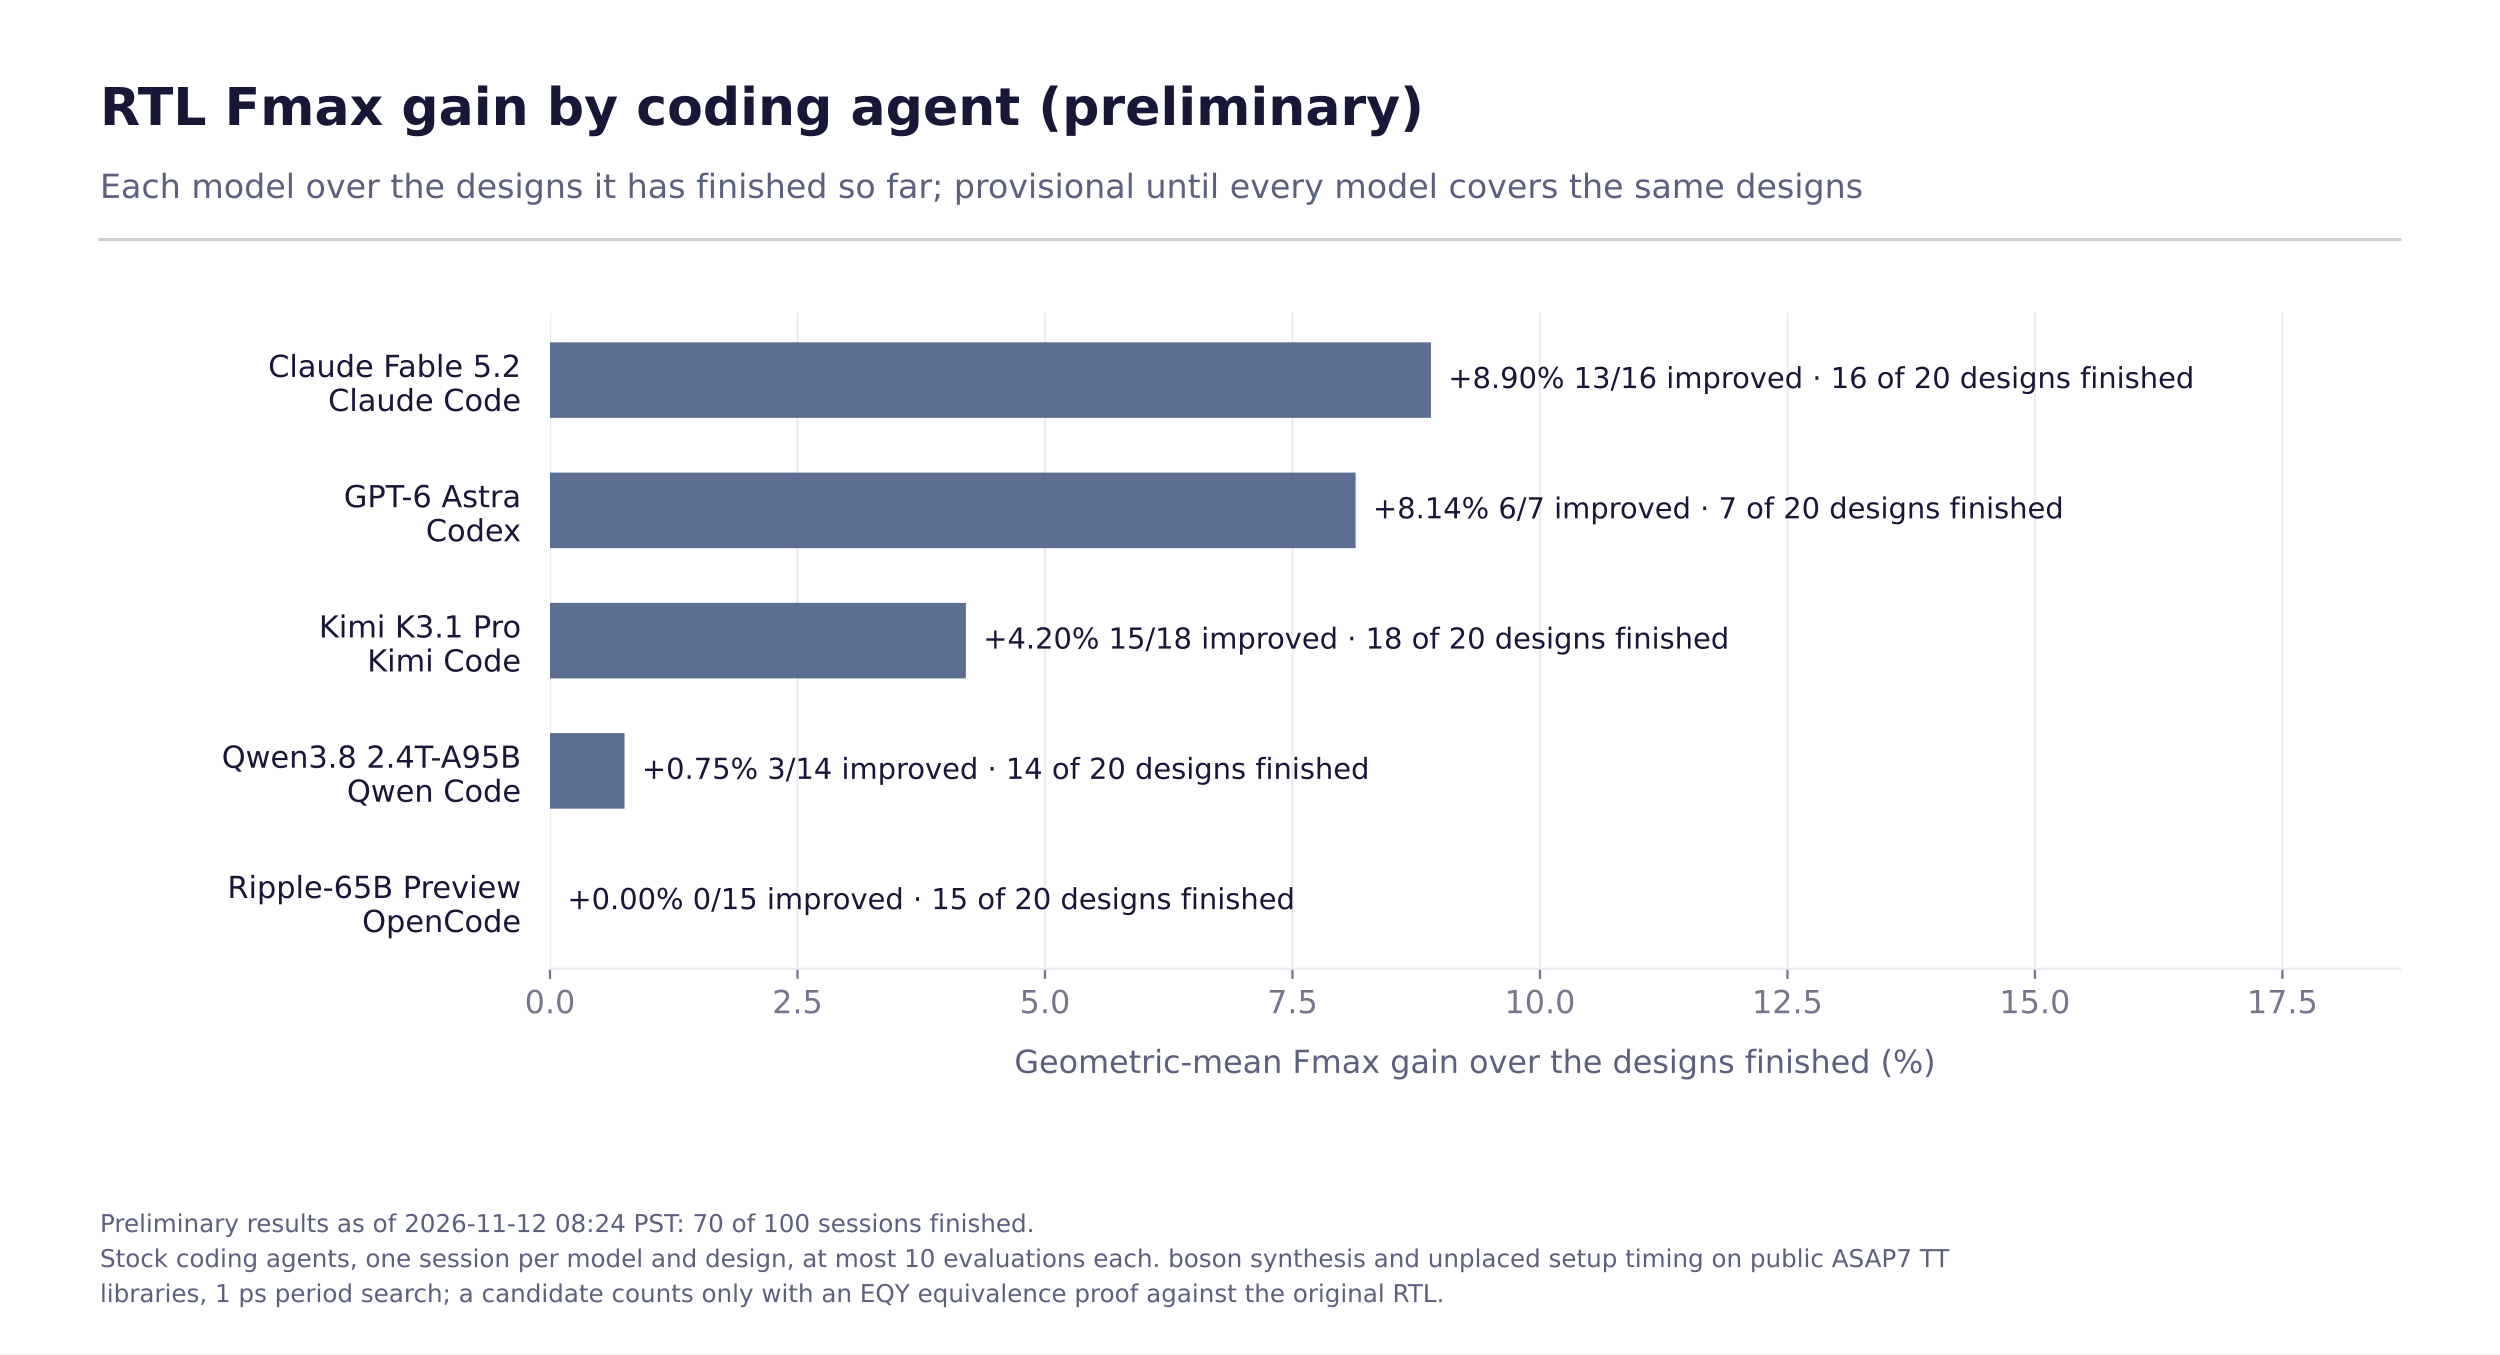
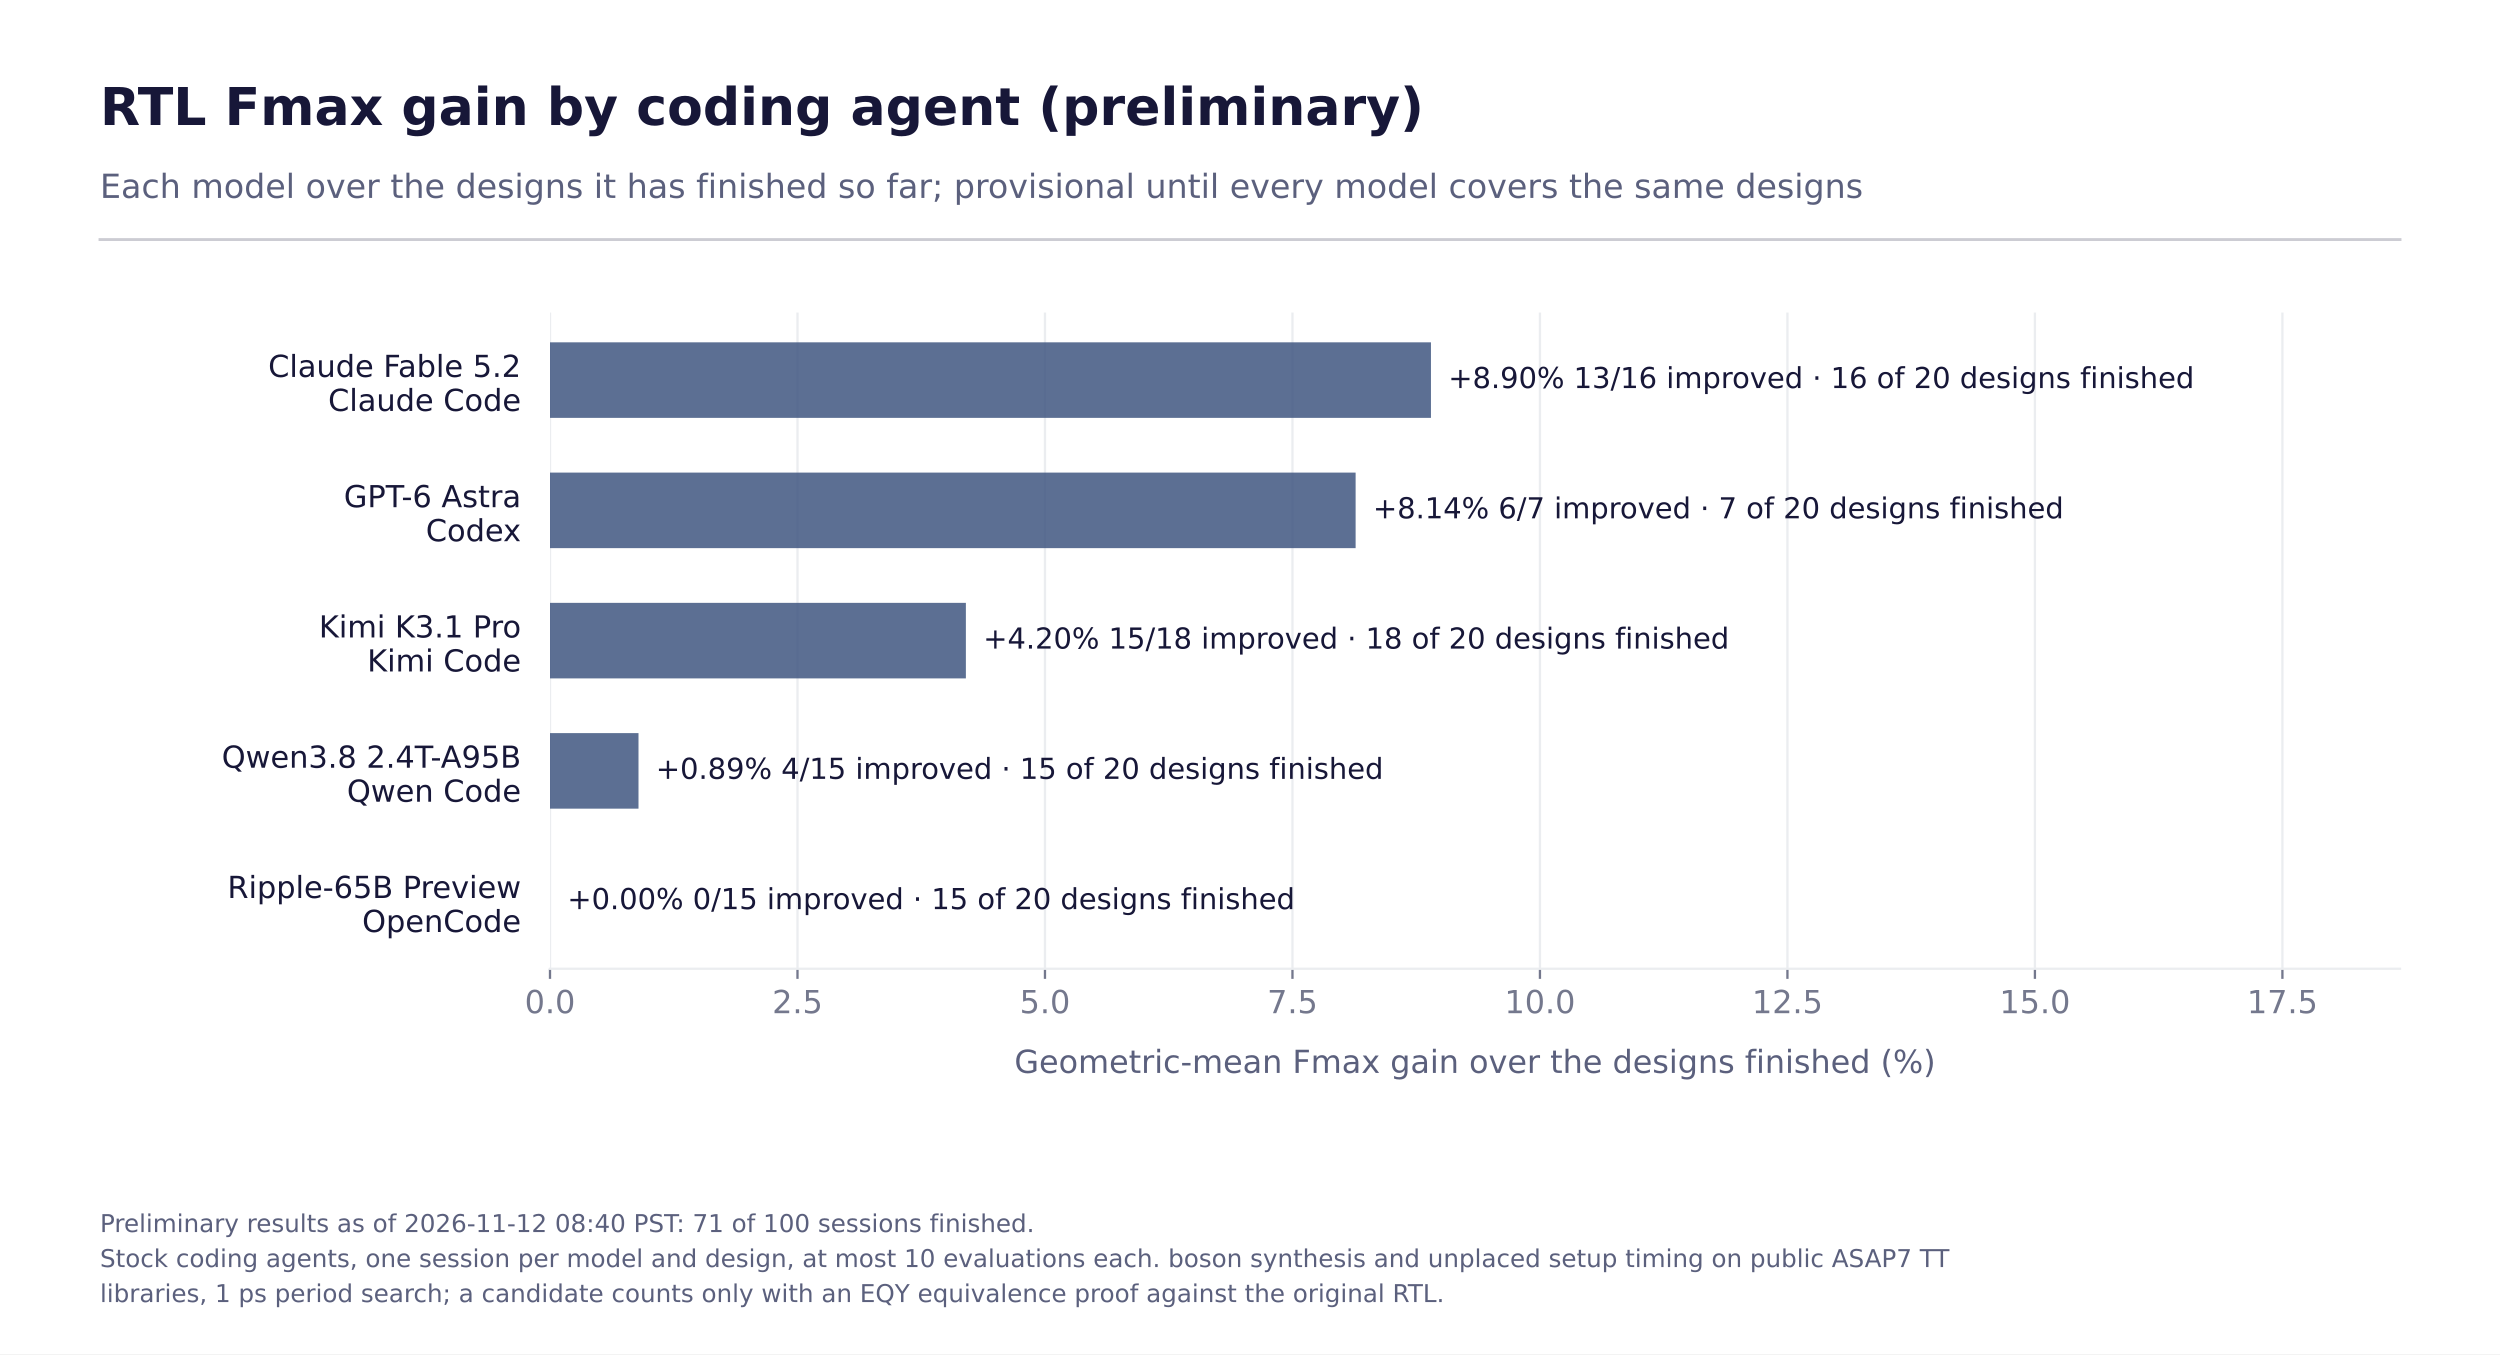
<svg xmlns="http://www.w3.org/2000/svg" xmlns:xlink="http://www.w3.org/1999/xlink" width="864pt" height="468pt" viewBox="0 0 864 468" version="1.1">
  <defs>
    <style type="text/css">*{stroke-linejoin: round; stroke-linecap: butt}</style>
  </defs>
  <g id="figure_1">
    <g id="patch_1">
      <path d="M 0 468  L 864 468  L 864 0  L 0 0  z " style="fill: #ffffff" />
    </g>
    <g id="axes_1">
      <g id="patch_2">
        <path d="M 190.08 334.8  L 829.44 334.8  L 829.44 108  L 190.08 108  z " style="fill: #ffffff" />
      </g>
      <g id="matplotlib.axis_1">
        <g id="xtick_1">
          <g id="line2d_1">
            <path d="M 190.08 334.8  L 190.08 108  " clip-path="url(#p4ebb32de9a)" style="fill: none; stroke: #ebedf0; stroke-width: 0.8; stroke-linecap: square" />
          </g>
          <g id="line2d_2">
            <defs>
              <path id="m93d353a957" d="M 0 0  L 0 3.5  " style="stroke: #74788d; stroke-width: 0.8" />
            </defs>
            <g>
              <use xlink:href="#m93d353a957" x="190.08" y="334.8" style="fill: #74788d; stroke: #74788d; stroke-width: 0.8" />
            </g>
          </g>
          <g id="text_1">
            <text style="fill: #74788d; font: 11px 'DejaVu Sans'; text-anchor: middle" x="190.08" y="350.158" transform="rotate(-0 190.08 350.1583)">0.0</text>
          </g>
        </g>
        <g id="xtick_2">
          <g id="line2d_3">
            <path d="M 275.611 334.8  L 275.611 108  " clip-path="url(#p4ebb32de9a)" style="fill: none; stroke: #ebedf0; stroke-width: 0.8; stroke-linecap: square" />
          </g>
          <g id="line2d_4">
            <g>
              <use xlink:href="#m93d353a957" x="275.611" y="334.8" style="fill: #74788d; stroke: #74788d; stroke-width: 0.8" />
            </g>
          </g>
          <g id="text_2">
            <text style="fill: #74788d; font: 11px 'DejaVu Sans'; text-anchor: middle" x="275.611" y="350.158" transform="rotate(-0 275.6113 350.1583)">2.5</text>
          </g>
        </g>
        <g id="xtick_3">
          <g id="line2d_5">
            <path d="M 361.143 334.8  L 361.143 108  " clip-path="url(#p4ebb32de9a)" style="fill: none; stroke: #ebedf0; stroke-width: 0.8; stroke-linecap: square" />
          </g>
          <g id="line2d_6">
            <g>
              <use xlink:href="#m93d353a957" x="361.143" y="334.8" style="fill: #74788d; stroke: #74788d; stroke-width: 0.8" />
            </g>
          </g>
          <g id="text_3">
            <text style="fill: #74788d; font: 11px 'DejaVu Sans'; text-anchor: middle" x="361.143" y="350.158" transform="rotate(-0 361.1426 350.1583)">5.0</text>
          </g>
        </g>
        <g id="xtick_4">
          <g id="line2d_7">
            <path d="M 446.674 334.8  L 446.674 108  " clip-path="url(#p4ebb32de9a)" style="fill: none; stroke: #ebedf0; stroke-width: 0.8; stroke-linecap: square" />
          </g>
          <g id="line2d_8">
            <g>
              <use xlink:href="#m93d353a957" x="446.674" y="334.8" style="fill: #74788d; stroke: #74788d; stroke-width: 0.8" />
            </g>
          </g>
          <g id="text_4">
            <text style="fill: #74788d; font: 11px 'DejaVu Sans'; text-anchor: middle" x="446.674" y="350.158" transform="rotate(-0 446.6738 350.1583)">7.5</text>
          </g>
        </g>
        <g id="xtick_5">
          <g id="line2d_9">
            <path d="M 532.205 334.8  L 532.205 108  " clip-path="url(#p4ebb32de9a)" style="fill: none; stroke: #ebedf0; stroke-width: 0.8; stroke-linecap: square" />
          </g>
          <g id="line2d_10">
            <g>
              <use xlink:href="#m93d353a957" x="532.205" y="334.8" style="fill: #74788d; stroke: #74788d; stroke-width: 0.8" />
            </g>
          </g>
          <g id="text_5">
            <text style="fill: #74788d; font: 11px 'DejaVu Sans'; text-anchor: middle" x="532.205" y="350.158" transform="rotate(-0 532.2051 350.1583)">10.0</text>
          </g>
        </g>
        <g id="xtick_6">
          <g id="line2d_11">
            <path d="M 617.736 334.8  L 617.736 108  " clip-path="url(#p4ebb32de9a)" style="fill: none; stroke: #ebedf0; stroke-width: 0.8; stroke-linecap: square" />
          </g>
          <g id="line2d_12">
            <g>
              <use xlink:href="#m93d353a957" x="617.736" y="334.8" style="fill: #74788d; stroke: #74788d; stroke-width: 0.8" />
            </g>
          </g>
          <g id="text_6">
            <text style="fill: #74788d; font: 11px 'DejaVu Sans'; text-anchor: middle" x="617.736" y="350.158" transform="rotate(-0 617.7364 350.1583)">12.5</text>
          </g>
        </g>
        <g id="xtick_7">
          <g id="line2d_13">
            <path d="M 703.268 334.8  L 703.268 108  " clip-path="url(#p4ebb32de9a)" style="fill: none; stroke: #ebedf0; stroke-width: 0.8; stroke-linecap: square" />
          </g>
          <g id="line2d_14">
            <g>
              <use xlink:href="#m93d353a957" x="703.268" y="334.8" style="fill: #74788d; stroke: #74788d; stroke-width: 0.8" />
            </g>
          </g>
          <g id="text_7">
            <text style="fill: #74788d; font: 11px 'DejaVu Sans'; text-anchor: middle" x="703.268" y="350.158" transform="rotate(-0 703.2677 350.1583)">15.0</text>
          </g>
        </g>
        <g id="xtick_8">
          <g id="line2d_15">
            <path d="M 788.799 334.8  L 788.799 108  " clip-path="url(#p4ebb32de9a)" style="fill: none; stroke: #ebedf0; stroke-width: 0.8; stroke-linecap: square" />
          </g>
          <g id="line2d_16">
            <g>
              <use xlink:href="#m93d353a957" x="788.799" y="334.8" style="fill: #74788d; stroke: #74788d; stroke-width: 0.8" />
            </g>
          </g>
          <g id="text_8">
            <text style="fill: #74788d; font: 11px 'DejaVu Sans'; text-anchor: middle" x="788.799" y="350.158" transform="rotate(-0 788.799 350.1583)">17.5</text>
          </g>
        </g>
        <g id="text_9">
          <text style="fill: #5b607d; font: 11px 'DejaVu Sans'; text-anchor: middle" x="509.76" y="370.804" transform="rotate(-0 509.76 370.8042)">Geometric-mean Fmax gain over the designs finished (%)</text>
        </g>
      </g>
      <g id="matplotlib.axis_2">
        <g id="ytick_1">
          <g id="line2d_17" />
          <g id="text_10">
            <text style="fill: #171738; font: 10.5px 'DejaVu Sans'" transform="translate(92.68391 130.2724)">Claude Fable 5.2</text>
            <text style="fill: #171738; font: 10.5px 'DejaVu Sans'" transform="translate(113.3952 142.0301)">Claude Code</text>
          </g>
        </g>
        <g id="ytick_2">
          <g id="line2d_18" />
          <g id="text_11">
            <text style="fill: #171738; font: 10.5px 'DejaVu Sans'" transform="translate(118.8322 175.2903)">GPT-6 Astra</text>
            <text style="fill: #171738; font: 10.5px 'DejaVu Sans'" transform="translate(147.1658 187.048)">Codex</text>
          </g>
        </g>
        <g id="ytick_3">
          <g id="line2d_19" />
          <g id="text_12">
            <text style="fill: #171738; font: 10.5px 'DejaVu Sans'" transform="translate(110.2222 220.3082)">Kimi K3.1 Pro</text>
            <text style="fill: #171738; font: 10.5px 'DejaVu Sans'" transform="translate(126.9123 232.0659)">Kimi Code</text>
          </g>
        </g>
        <g id="ytick_4">
          <g id="line2d_20" />
          <g id="text_13">
            <text style="fill: #171738; font: 10.5px 'DejaVu Sans'" transform="translate(76.62383 265.326)">Qwen3.8 2.4T-A95B</text>
            <text style="fill: #171738; font: 10.5px 'DejaVu Sans'" transform="translate(119.892 277.0837)">Qwen Code</text>
          </g>
        </g>
        <g id="ytick_5">
          <g id="line2d_21" />
          <g id="text_14">
            <text style="fill: #171738; font: 10.5px 'DejaVu Sans'" transform="translate(78.59914 310.3439)">Ripple-65B Preview</text>
            <text style="fill: #171738; font: 10.5px 'DejaVu Sans'" transform="translate(125.1502 322.1016)">OpenCode</text>
          </g>
        </g>
      </g>
      <g id="patch_3">
        <path d="M 190.08 118.309  L 494.537 118.309  L 494.537 144.419  L 190.08 144.419  z " clip-path="url(#p4ebb32de9a)" style="fill: #3f5680; opacity: 0.85" />
      </g>
      <g id="patch_4">
        <path d="M 190.08 163.327  L 468.501 163.327  L 468.501 189.437  L 190.08 189.437  z " clip-path="url(#p4ebb32de9a)" style="fill: #3f5680; opacity: 0.85" />
      </g>
      <g id="patch_5">
        <path d="M 190.08 208.345  L 333.807 208.345  L 333.807 234.455  L 190.08 234.455  z " clip-path="url(#p4ebb32de9a)" style="fill: #3f5680; opacity: 0.85" />
      </g>
      <g id="patch_6">
-         <path d="M 190.08 253.363  L 215.842 253.363  L 215.842 279.473  L 190.08 279.473  z " clip-path="url(#p4ebb32de9a)" style="fill: #3f5680; opacity: 0.85" />
+         <path d="M 190.08 253.363  L 220.666 253.363  L 220.666 279.473  L 190.08 279.473  z " clip-path="url(#p4ebb32de9a)" style="fill: #3f5680; opacity: 0.85" />
      </g>
      <g id="patch_7">
        <path d="M 190.08 298.381  L 190.08 298.381  L 190.08 324.491  L 190.08 324.491  z " clip-path="url(#p4ebb32de9a)" style="fill: #3f5680; opacity: 0.85" />
      </g>
      <g id="patch_8">
        <path d="M 190.08 334.8  L 829.44 334.8  " style="fill: none; stroke: #ebedf0; stroke-width: 0.8; stroke-linejoin: miter; stroke-linecap: square" />
      </g>
      <g id="text_15">
        <text style="fill: #171738; font: 10px 'DejaVu Sans'; text-anchor: start" x="500.537" y="134.124" transform="rotate(-0 500.5371 134.1236)">+8.90%   13/16 improved · 16 of 20 designs finished</text>
      </g>
      <g id="text_16">
        <text style="fill: #171738; font: 10px 'DejaVu Sans'; text-anchor: start" x="474.501" y="179.142" transform="rotate(-0 474.5014 179.1415)">+8.14%   6/7 improved · 7 of 20 designs finished</text>
      </g>
      <g id="text_17">
        <text style="fill: #171738; font: 10px 'DejaVu Sans'; text-anchor: start" x="339.807" y="224.159" transform="rotate(-0 339.8068 224.1594)">+4.20%   15/18 improved · 18 of 20 designs finished</text>
      </g>
      <g id="text_18">
-         <text style="fill: #171738; font: 10px 'DejaVu Sans'; text-anchor: start" x="221.842" y="269.177" transform="rotate(-0 221.842 269.1772)">+0.75%   3/14 improved · 14 of 20 designs finished</text>
+         <text style="fill: #171738; font: 10px 'DejaVu Sans'; text-anchor: start" x="226.666" y="269.177" transform="rotate(-0 226.666 269.1772)">+0.89%   4/15 improved · 15 of 20 designs finished</text>
      </g>
      <g id="text_19">
        <text style="fill: #171738; font: 10px 'DejaVu Sans'; text-anchor: start" x="196.08" y="314.195" transform="rotate(-0 196.08 314.1951)">+0.00%   0/15 improved · 15 of 20 designs finished</text>
      </g>
    </g>
    <g id="line2d_22">
      <path d="M 34.56 82.8  L 829.44 82.8  " style="fill: none; stroke: #171738; stroke-opacity: 0.22; stroke-linecap: square" />
    </g>
    <g id="text_20">
      <text style="fill: #171738; font: 700 18px 'DejaVu Sans'; text-anchor: start" x="34.56" y="43.2" transform="rotate(-0 34.56 43.2)">RTL Fmax gain by coding agent (preliminary)</text>
    </g>
    <g id="text_21">
      <text style="fill: #5b607d; font: 11.5px 'DejaVu Sans'; text-anchor: start" x="34.56" y="68.4" transform="rotate(-0 34.56 68.4)">Each model over the designs it has finished so far; provisional until every model covers the same designs</text>
    </g>
    <g id="text_22">
-       <text style="fill: #5b607d; font: 8.5px 'DejaVu Sans'" transform="translate(34.56 425.7968)">Preliminary results as of 2026-11-12 08:24 PST: 70 of 100 sessions finished.</text>
+       <text style="fill: #5b607d; font: 8.5px 'DejaVu Sans'" transform="translate(34.56 425.7968)">Preliminary results as of 2026-11-12 08:40 PST: 71 of 100 sessions finished.</text>
      <text style="fill: #5b607d; font: 8.5px 'DejaVu Sans'" transform="translate(34.56 437.8984)">Stock coding agents, one session per model and design, at most 10 evaluations each. boson synthesis and unplaced setup timing on public ASAP7 TT</text>
      <text style="fill: #5b607d; font: 8.5px 'DejaVu Sans'" transform="translate(34.56 450)">libraries, 1 ps period search; a candidate counts only with an EQY equivalence proof against the original RTL.</text>
    </g>
  </g>
  <defs>
    <clipPath id="p4ebb32de9a">
      <rect x="190.08" y="108" width="639.36" height="226.8" />
    </clipPath>
  </defs>
</svg>
